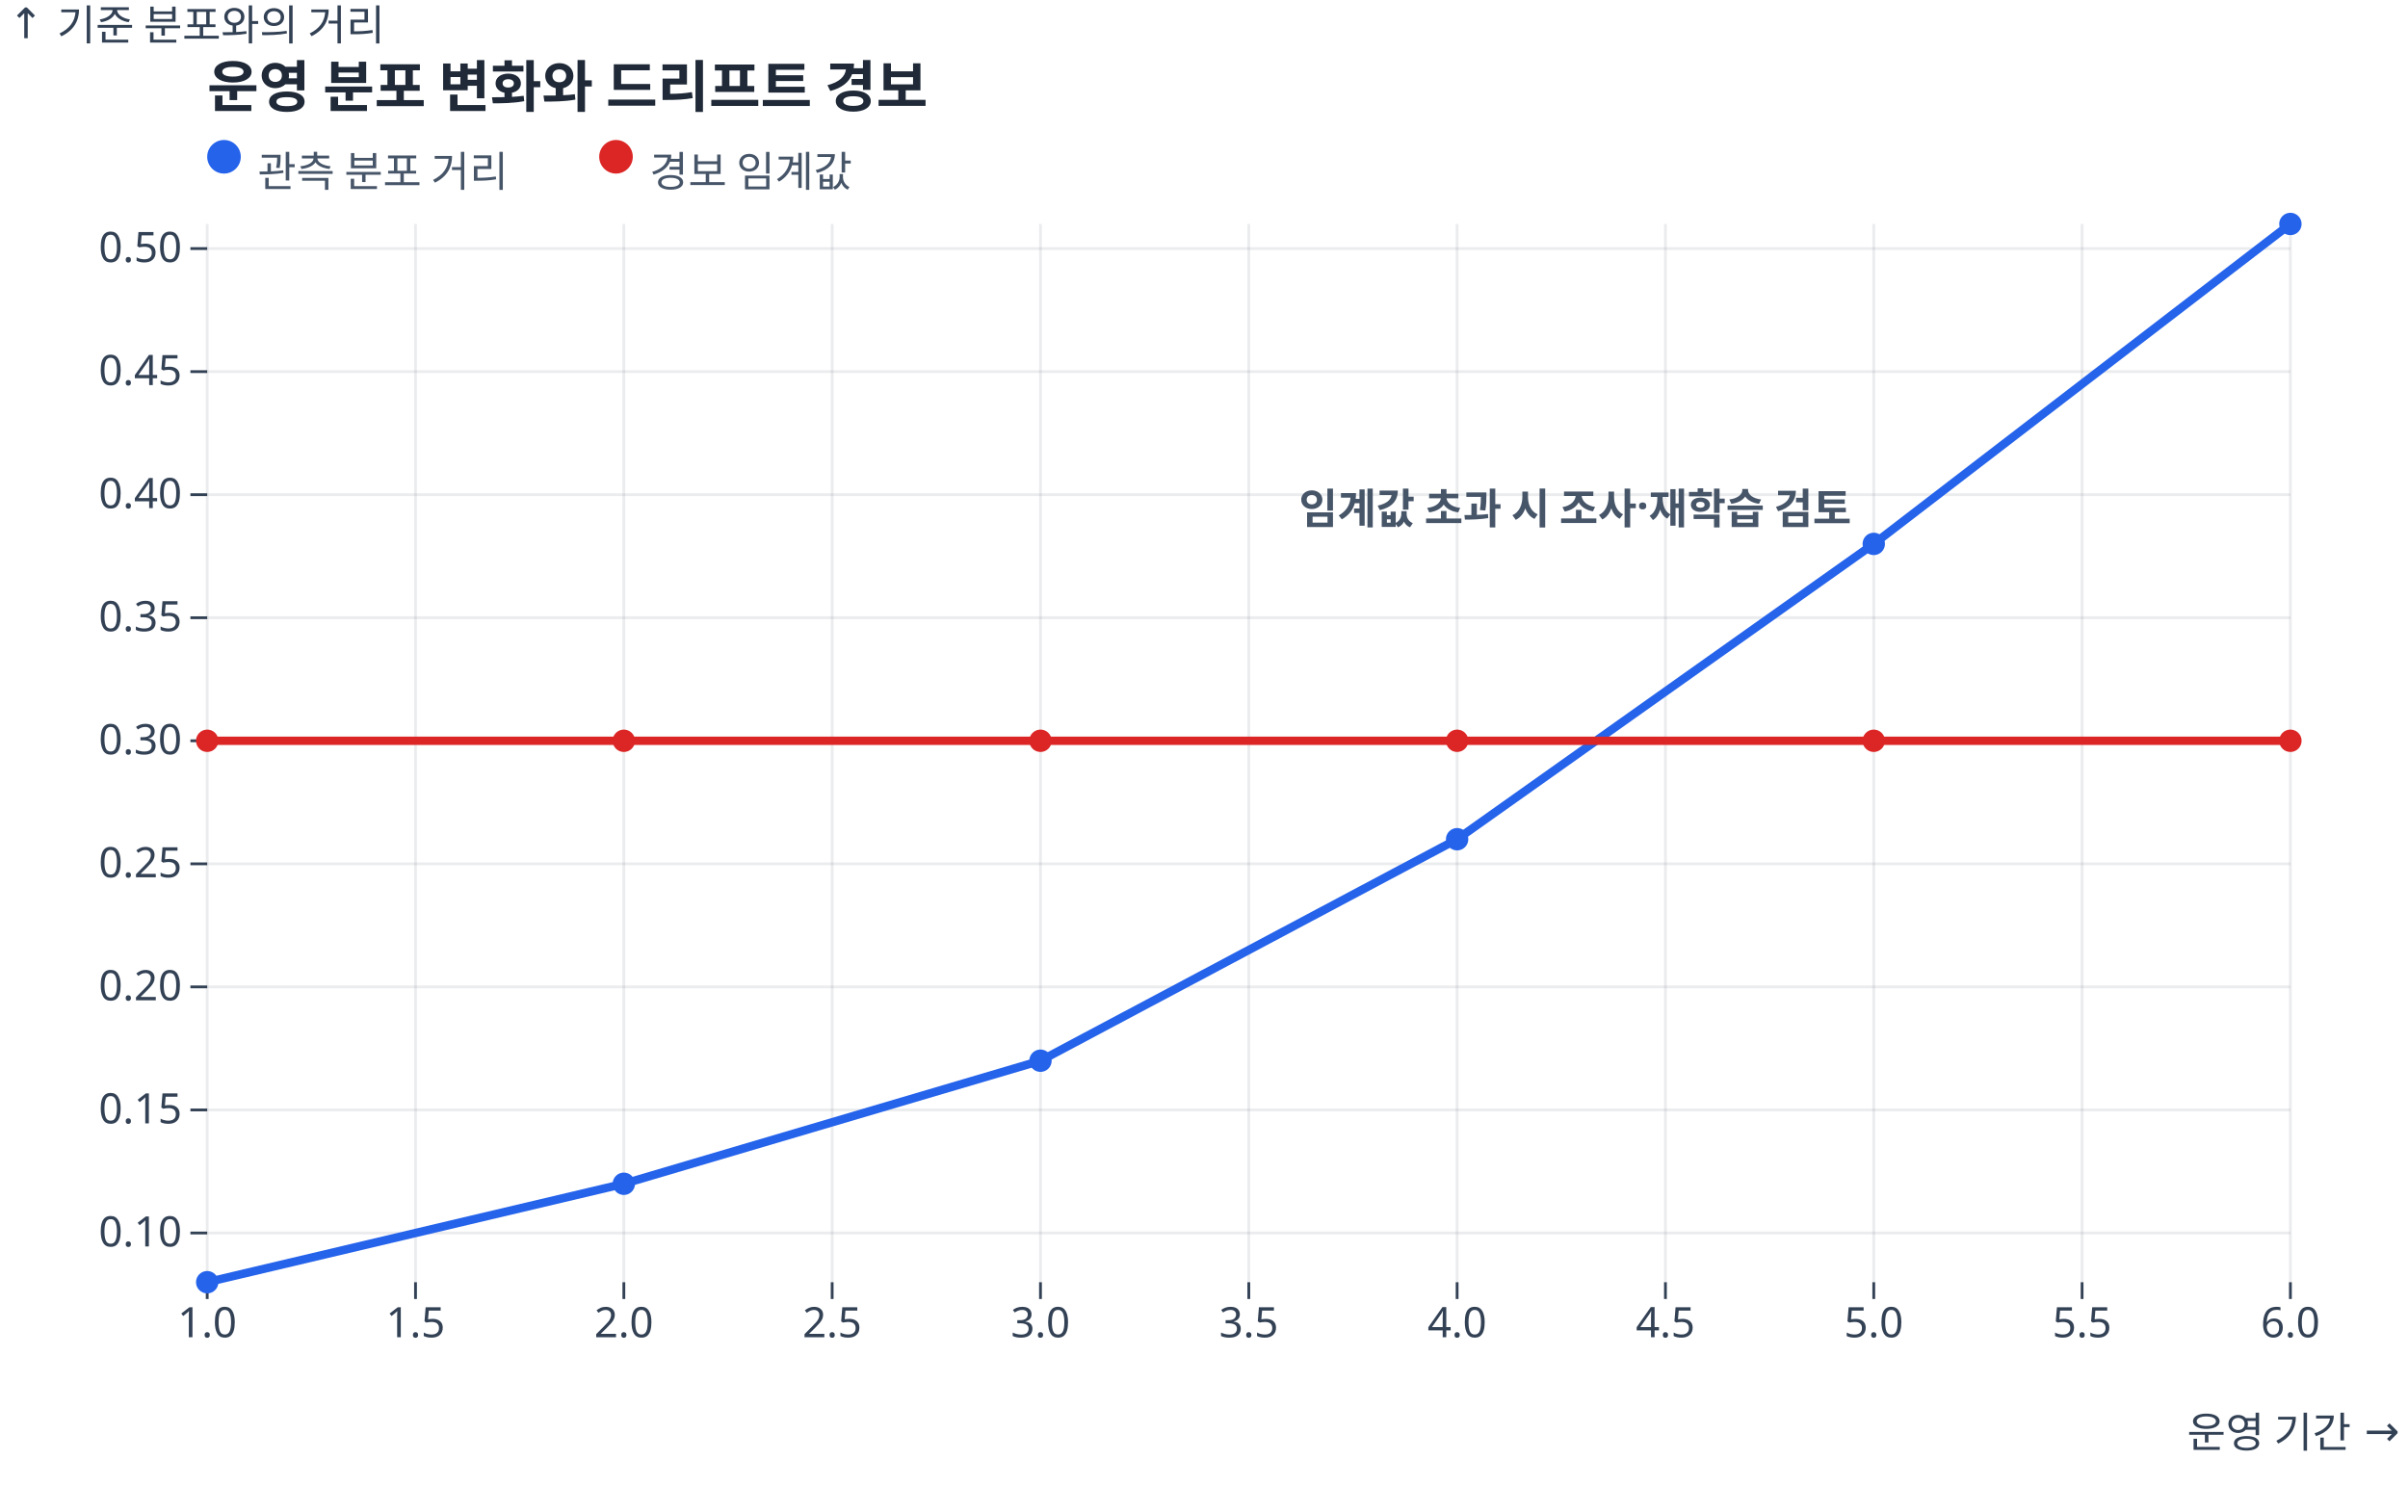
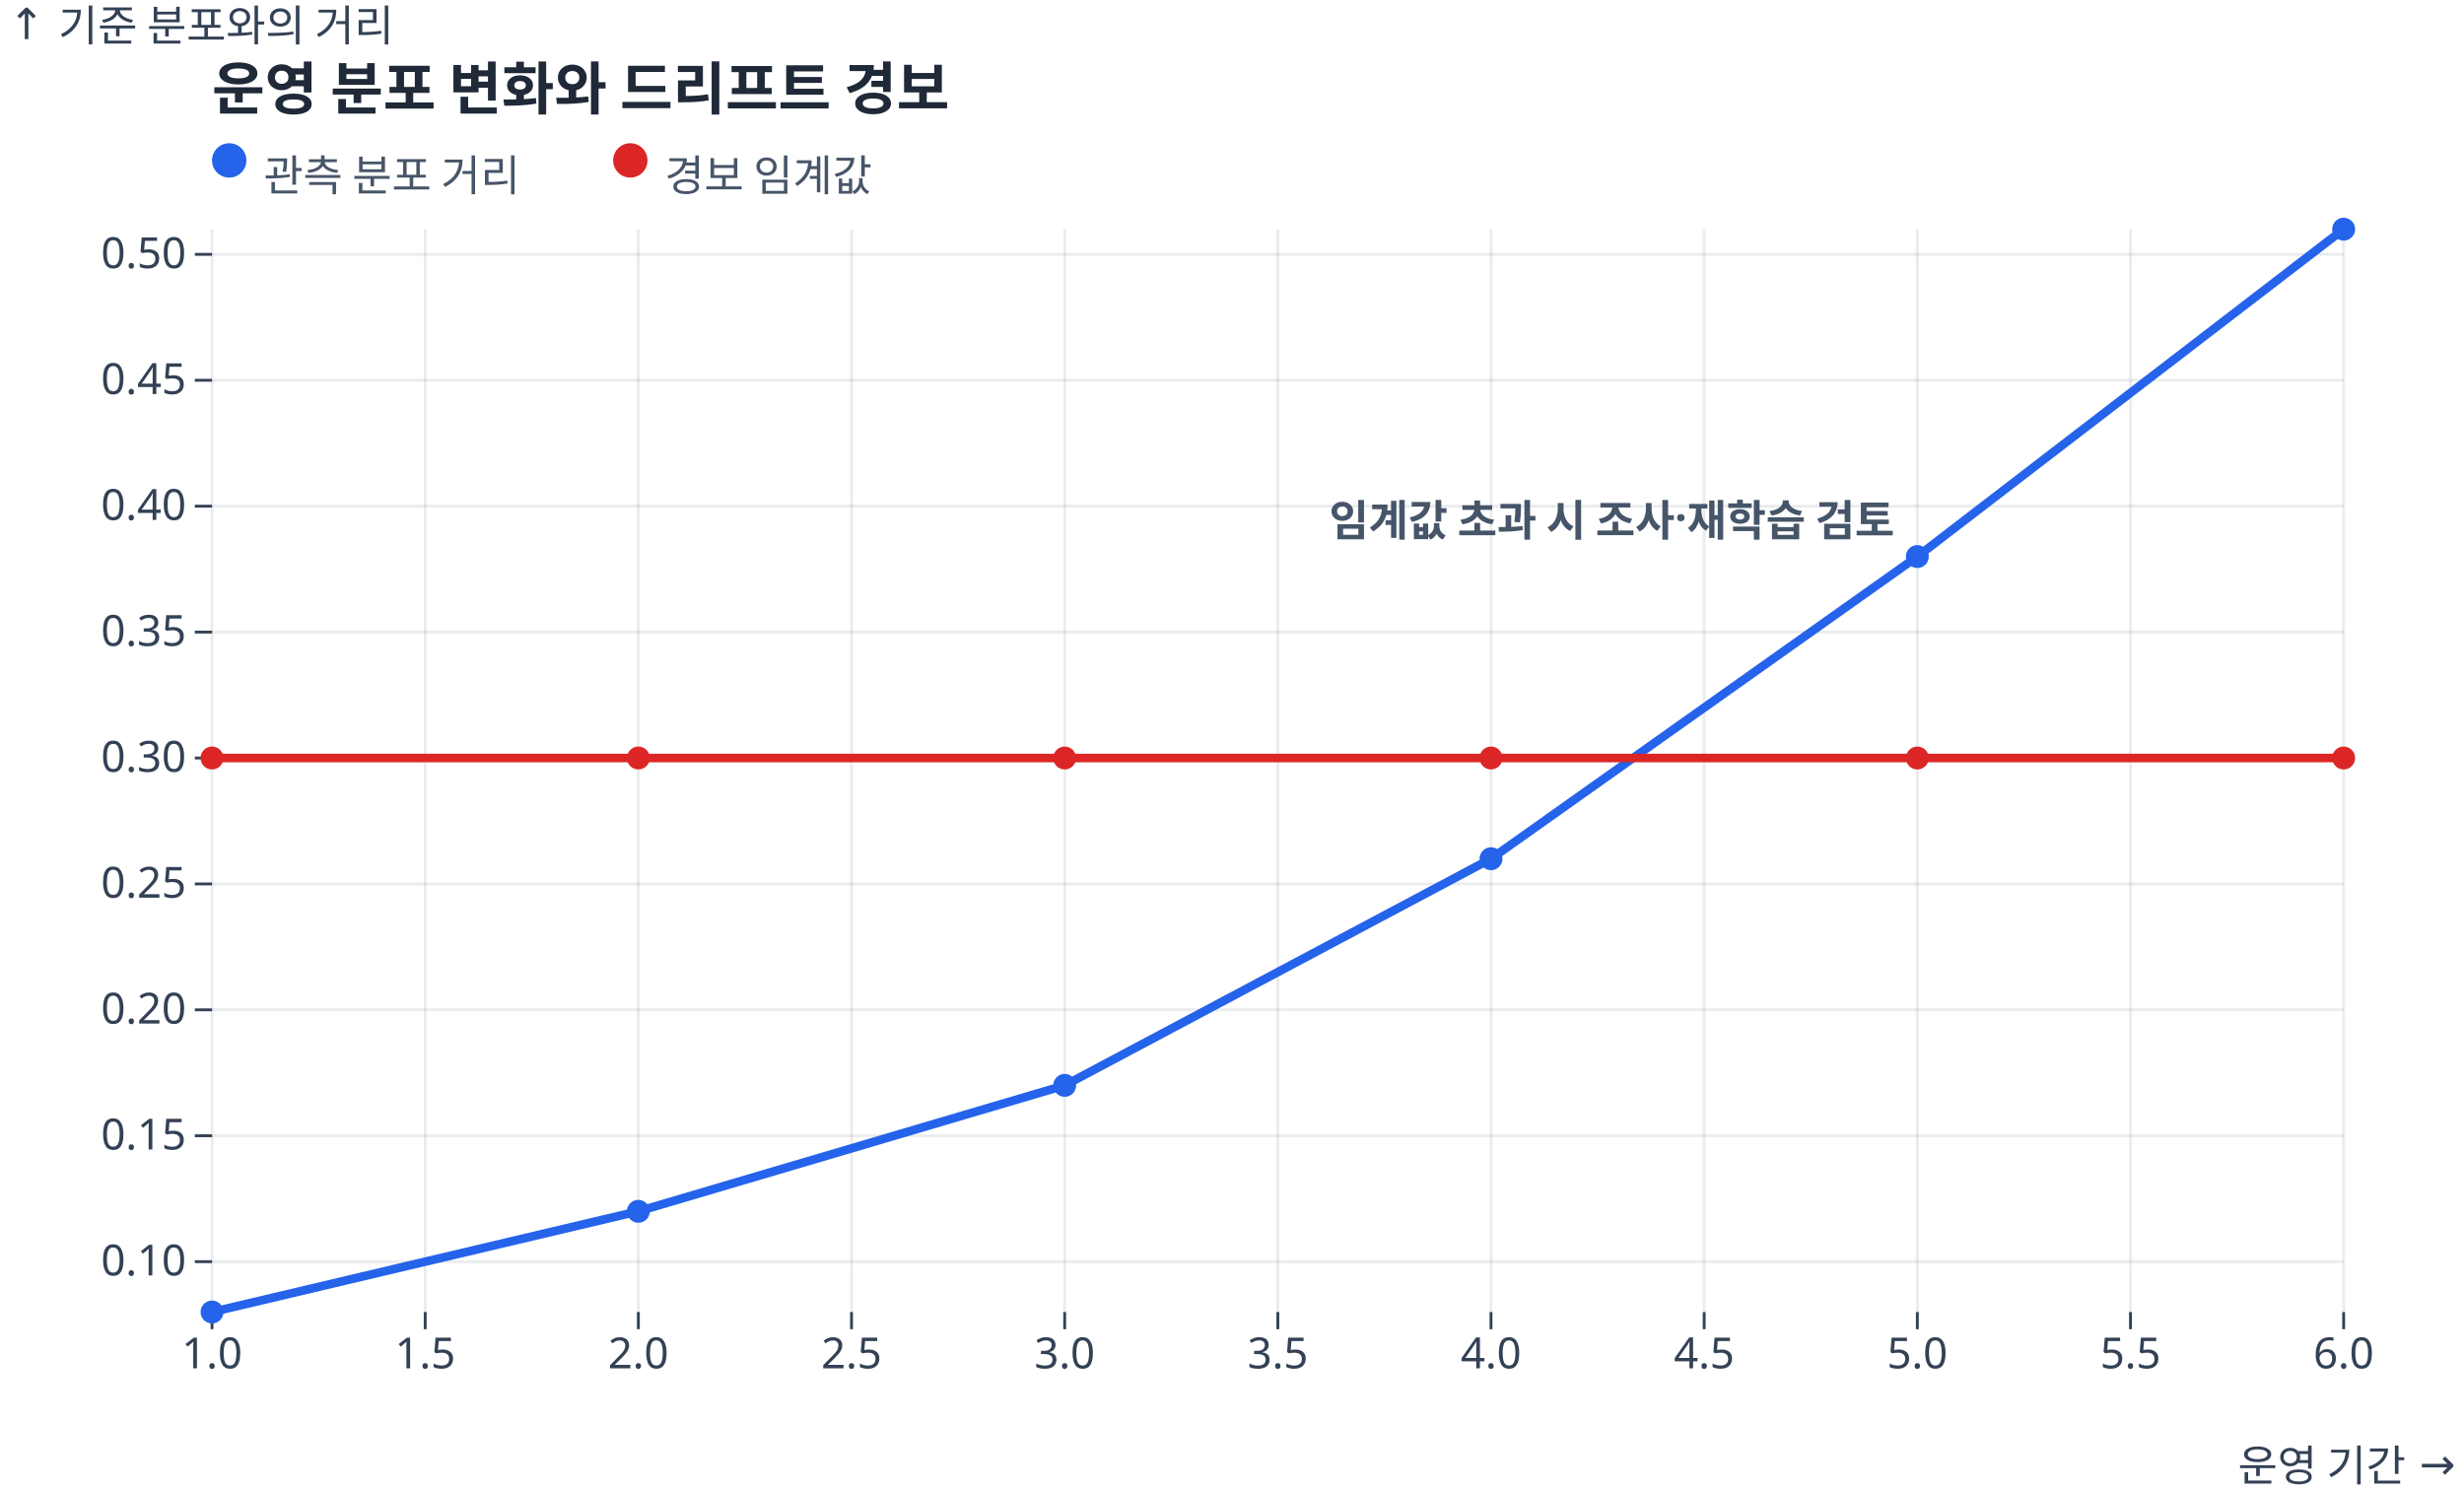
- <svg xmlns="http://www.w3.org/2000/svg" class="plot-d6a7b5" fill="currentColor" font-family="system-ui, sans-serif" font-size="10" text-anchor="middle" width="860" height="540" viewBox="0 0 860 540" style="background: rgb(248, 250, 252); color: rgb(51, 65, 85); font-family: system-ui, sans-serif; font-size: 15px;" role="img" aria-label="운영 분포 변화와 드리프트 경보: 관측 분포 거리, 경보 임계값 계열 차트">
+ <svg xmlns="http://www.w3.org/2000/svg" class="plot-d6a7b5" fill="currentColor" font-family="system-ui, sans-serif" font-size="10" text-anchor="middle" width="860" height="520" viewBox="0 0 860 520" style="background: rgb(248, 250, 252); color: rgb(51, 65, 85); font-family: system-ui, sans-serif; font-size: 15px;" role="img" aria-label="운영 분포 변화와 드리프트 경보: 관측 분포 거리, 경보 임계값 계열 차트">
  <style>:where(.plot-d6a7b5) {
  --plot-background: white;
  display: block;
  height: auto;
  height: intrinsic;
  max-width: 100%;
}
:where(.plot-d6a7b5 text),
:where(.plot-d6a7b5 tspan) {
  white-space: pre;
}</style>
  <g aria-label="y-grid" aria-hidden="true" stroke="currentColor" stroke-opacity="0.1">
    <line x1="74" x2="818" y1="440.419" y2="440.419" />
    <line x1="74" x2="818" y1="396.465" y2="396.465" />
    <line x1="74" x2="818" y1="352.512" y2="352.512" />
    <line x1="74" x2="818" y1="308.558" y2="308.558" />
    <line x1="74" x2="818" y1="264.605" y2="264.605" />
    <line x1="74" x2="818" y1="220.651" y2="220.651" />
    <line x1="74" x2="818" y1="176.698" y2="176.698" />
    <line x1="74" x2="818" y1="132.744" y2="132.744" />
    <line x1="74" x2="818" y1="88.791" y2="88.791" />
  </g>
  <g aria-label="y-axis tick" aria-hidden="true" fill="none" stroke="currentColor">
    <path transform="translate(74,440.4186)" d="M0,0L-6,0" />
    <path transform="translate(74,396.4651)" d="M0,0L-6,0" />
    <path transform="translate(74,352.5116)" d="M0,0L-6,0" />
    <path transform="translate(74,308.5581)" d="M0,0L-6,0" />
    <path transform="translate(74,264.6047)" d="M0,0L-6,0" />
    <path transform="translate(74,220.6512)" d="M0,0L-6,0" />
    <path transform="translate(74,176.6977)" d="M0,0L-6,0" />
    <path transform="translate(74,132.7442)" d="M0,0L-6,0" />
    <path transform="translate(74,88.7907)" d="M0,0L-6,0" />
  </g>
  <g aria-label="y-axis tick label" text-anchor="end" font-variant="tabular-nums" transform="translate(-9,0)">
    <text y="0.32em" transform="translate(74,440.4186)">0.10</text>
    <text y="0.32em" transform="translate(74,396.4651)">0.15</text>
    <text y="0.32em" transform="translate(74,352.5116)">0.20</text>
    <text y="0.32em" transform="translate(74,308.5581)">0.25</text>
    <text y="0.32em" transform="translate(74,264.6047)">0.30</text>
    <text y="0.32em" transform="translate(74,220.6512)">0.35</text>
    <text y="0.32em" transform="translate(74,176.6977)">0.40</text>
    <text y="0.32em" transform="translate(74,132.7442)">0.45</text>
    <text y="0.32em" transform="translate(74,88.7907)">0.50</text>
  </g>
  <g aria-label="y-axis label" text-anchor="start" transform="translate(-71,-77)">
    <text y="0.71em" transform="translate(74,80)">↑ 기준 분포와의 거리</text>
  </g>
  <g aria-label="x-grid" aria-hidden="true" stroke="currentColor" stroke-opacity="0.1">
    <line x1="74" x2="74" y1="80" y2="458" />
    <line x1="148.4" x2="148.4" y1="80" y2="458" />
    <line x1="222.8" x2="222.8" y1="80" y2="458" />
    <line x1="297.2" x2="297.2" y1="80" y2="458" />
    <line x1="371.6" x2="371.6" y1="80" y2="458" />
    <line x1="446" x2="446" y1="80" y2="458" />
    <line x1="520.4" x2="520.4" y1="80" y2="458" />
    <line x1="594.8" x2="594.8" y1="80" y2="458" />
    <line x1="669.2" x2="669.2" y1="80" y2="458" />
    <line x1="743.6" x2="743.6" y1="80" y2="458" />
    <line x1="818" x2="818" y1="80" y2="458" />
  </g>
  <g aria-label="x-axis tick" aria-hidden="true" fill="none" stroke="currentColor">
    <path transform="translate(74,458)" d="M0,0L0,6" />
    <path transform="translate(148.4,458)" d="M0,0L0,6" />
    <path transform="translate(222.8,458)" d="M0,0L0,6" />
    <path transform="translate(297.2,458)" d="M0,0L0,6" />
    <path transform="translate(371.6,458)" d="M0,0L0,6" />
    <path transform="translate(446,458)" d="M0,0L0,6" />
    <path transform="translate(520.4,458)" d="M0,0L0,6" />
    <path transform="translate(594.8,458)" d="M0,0L0,6" />
    <path transform="translate(669.2,458)" d="M0,0L0,6" />
    <path transform="translate(743.6,458)" d="M0,0L0,6" />
    <path transform="translate(818,458)" d="M0,0L0,6" />
  </g>
  <g aria-label="x-axis tick label" font-variant="tabular-nums" transform="translate(0,9)">
    <text y="0.71em" transform="translate(74,458)">1.0</text>
    <text y="0.71em" transform="translate(148.4,458)">1.5</text>
    <text y="0.71em" transform="translate(222.8,458)">2.0</text>
    <text y="0.71em" transform="translate(297.2,458)">2.5</text>
    <text y="0.71em" transform="translate(371.6,458)">3.0</text>
    <text y="0.71em" transform="translate(446,458)">3.5</text>
    <text y="0.71em" transform="translate(520.4,458)">4.0</text>
    <text y="0.71em" transform="translate(594.8,458)">4.5</text>
    <text y="0.71em" transform="translate(669.2,458)">5.0</text>
    <text y="0.71em" transform="translate(743.6,458)">5.5</text>
    <text y="0.71em" transform="translate(818,458)">6.0</text>
  </g>
  <g aria-label="x-axis label" text-anchor="end" transform="translate(39,59)">
    <text transform="translate(818,458)">운영 기간 →</text>
  </g>
  <g aria-label="text" fill="#1f2937" text-anchor="start" font-size="20" font-weight="700" transform="translate(0,-56)">
    <text y="0.71em" transform="translate(74,80)">운영 분포 변화와 드리프트 경보</text>
  </g>
  <g aria-label="dot" fill="#2563eb" transform="translate(6,-24)">
    <circle cx="74" cy="80" r="6" />
  </g>
  <g aria-label="text" fill="#475569" text-anchor="start" transform="translate(18,-24)">
    <text y="0.71em" transform="translate(74,80)">관측 분포 거리</text>
  </g>
  <g aria-label="dot" fill="#dc2626" transform="translate(146,-24)">
    <circle cx="74" cy="80" r="6" />
  </g>
  <g aria-label="text" fill="#475569" text-anchor="start" transform="translate(158,-24)">
    <text y="0.71em" transform="translate(74,80)">경보 임계값</text>
  </g>
  <g aria-label="line" fill="none" stroke-width="3" stroke-linejoin="round" stroke-linecap="round">
    <path stroke="#2563eb" d="M74,458L222.8,422.837L371.6,378.884L520.4,299.767L669.2,194.279L818,80" />
    <path stroke="#dc2626" d="M74,264.605L222.8,264.605L371.6,264.605L520.4,264.605L669.2,264.605L818,264.605" />
  </g>
  <g aria-label="dot">
    <circle cx="74" cy="458" r="4" fill="#2563eb" />
    <circle cx="74" cy="264.605" r="4" fill="#dc2626" />
    <circle cx="222.8" cy="422.837" r="4" fill="#2563eb" />
    <circle cx="222.8" cy="264.605" r="4" fill="#dc2626" />
    <circle cx="371.6" cy="378.884" r="4" fill="#2563eb" />
    <circle cx="371.6" cy="264.605" r="4" fill="#dc2626" />
    <circle cx="520.4" cy="299.767" r="4" fill="#2563eb" />
    <circle cx="520.4" cy="264.605" r="4" fill="#dc2626" />
    <circle cx="669.2" cy="194.279" r="4" fill="#2563eb" />
    <circle cx="669.2" cy="264.605" r="4" fill="#dc2626" />
    <circle cx="818" cy="80" r="4" fill="#2563eb" />
    <circle cx="818" cy="264.605" r="4" fill="#dc2626" />
  </g>
  <g aria-label="text" fill="#475569" text-anchor="end" font-weight="600" transform="translate(-8,-12)">
    <text y="0.32em" transform="translate(669.2,194.2791)">임계값 초과 시 조사·재학습 검토</text>
  </g>
</svg>
